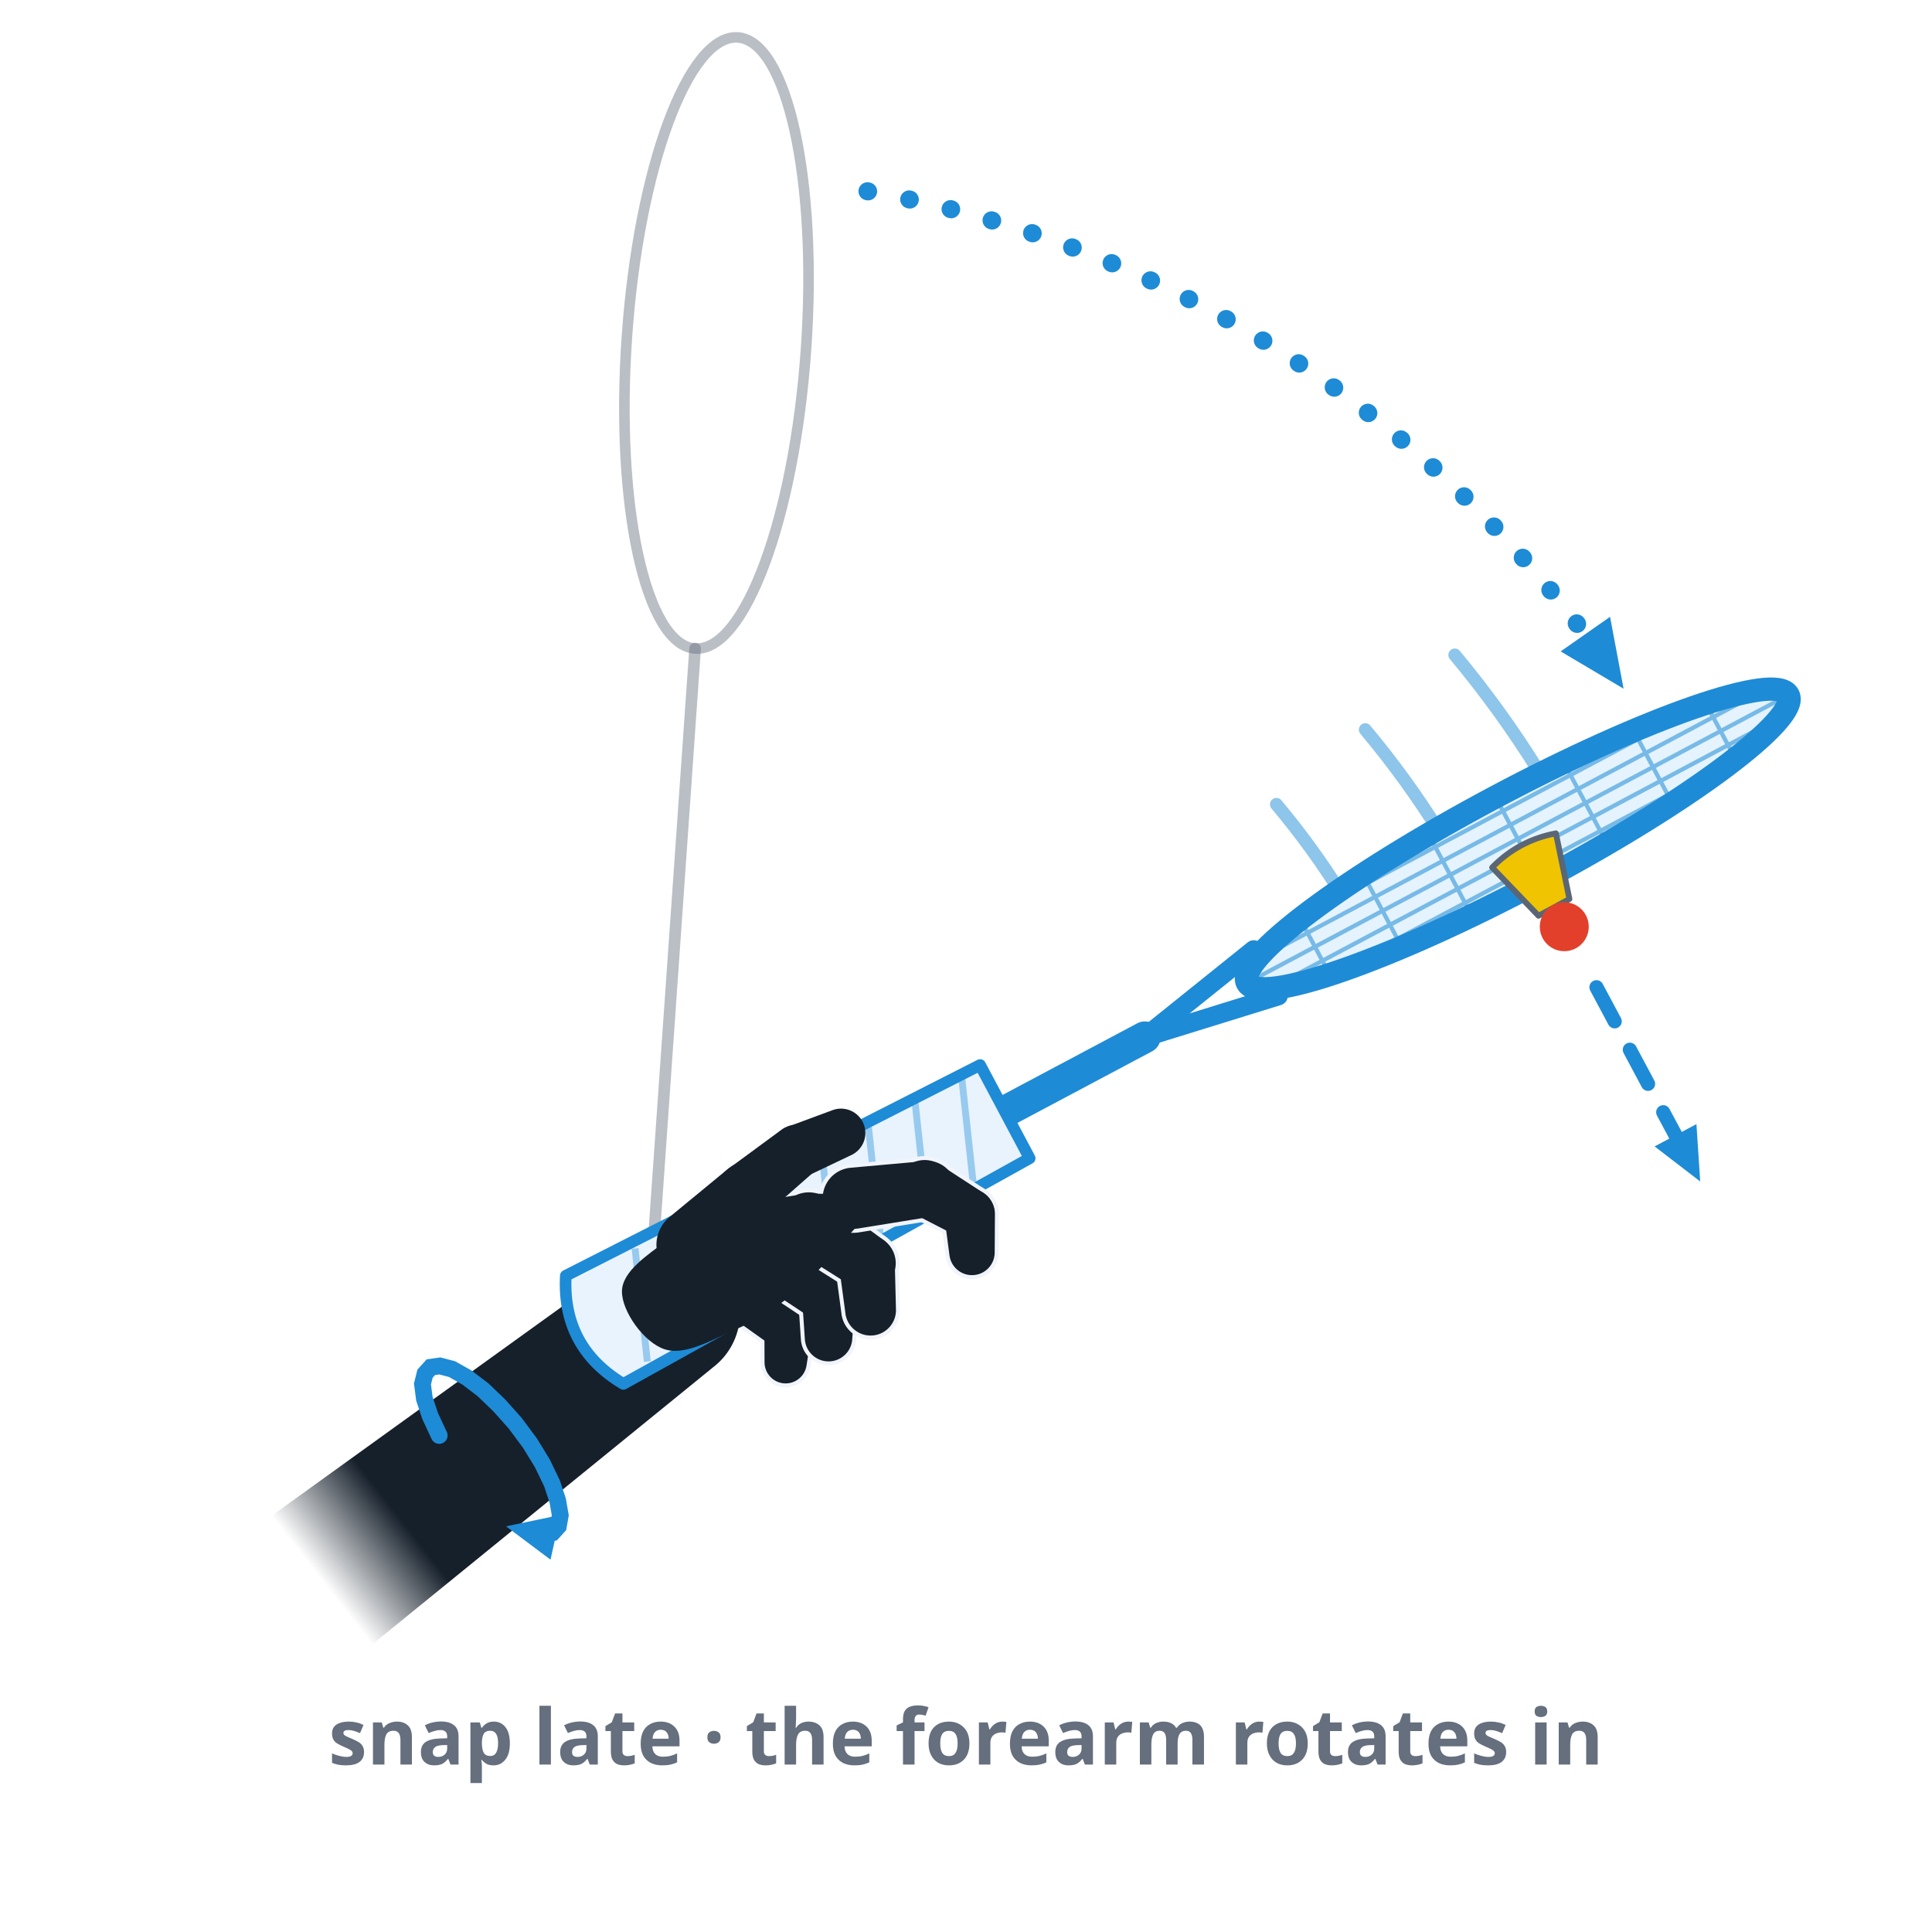
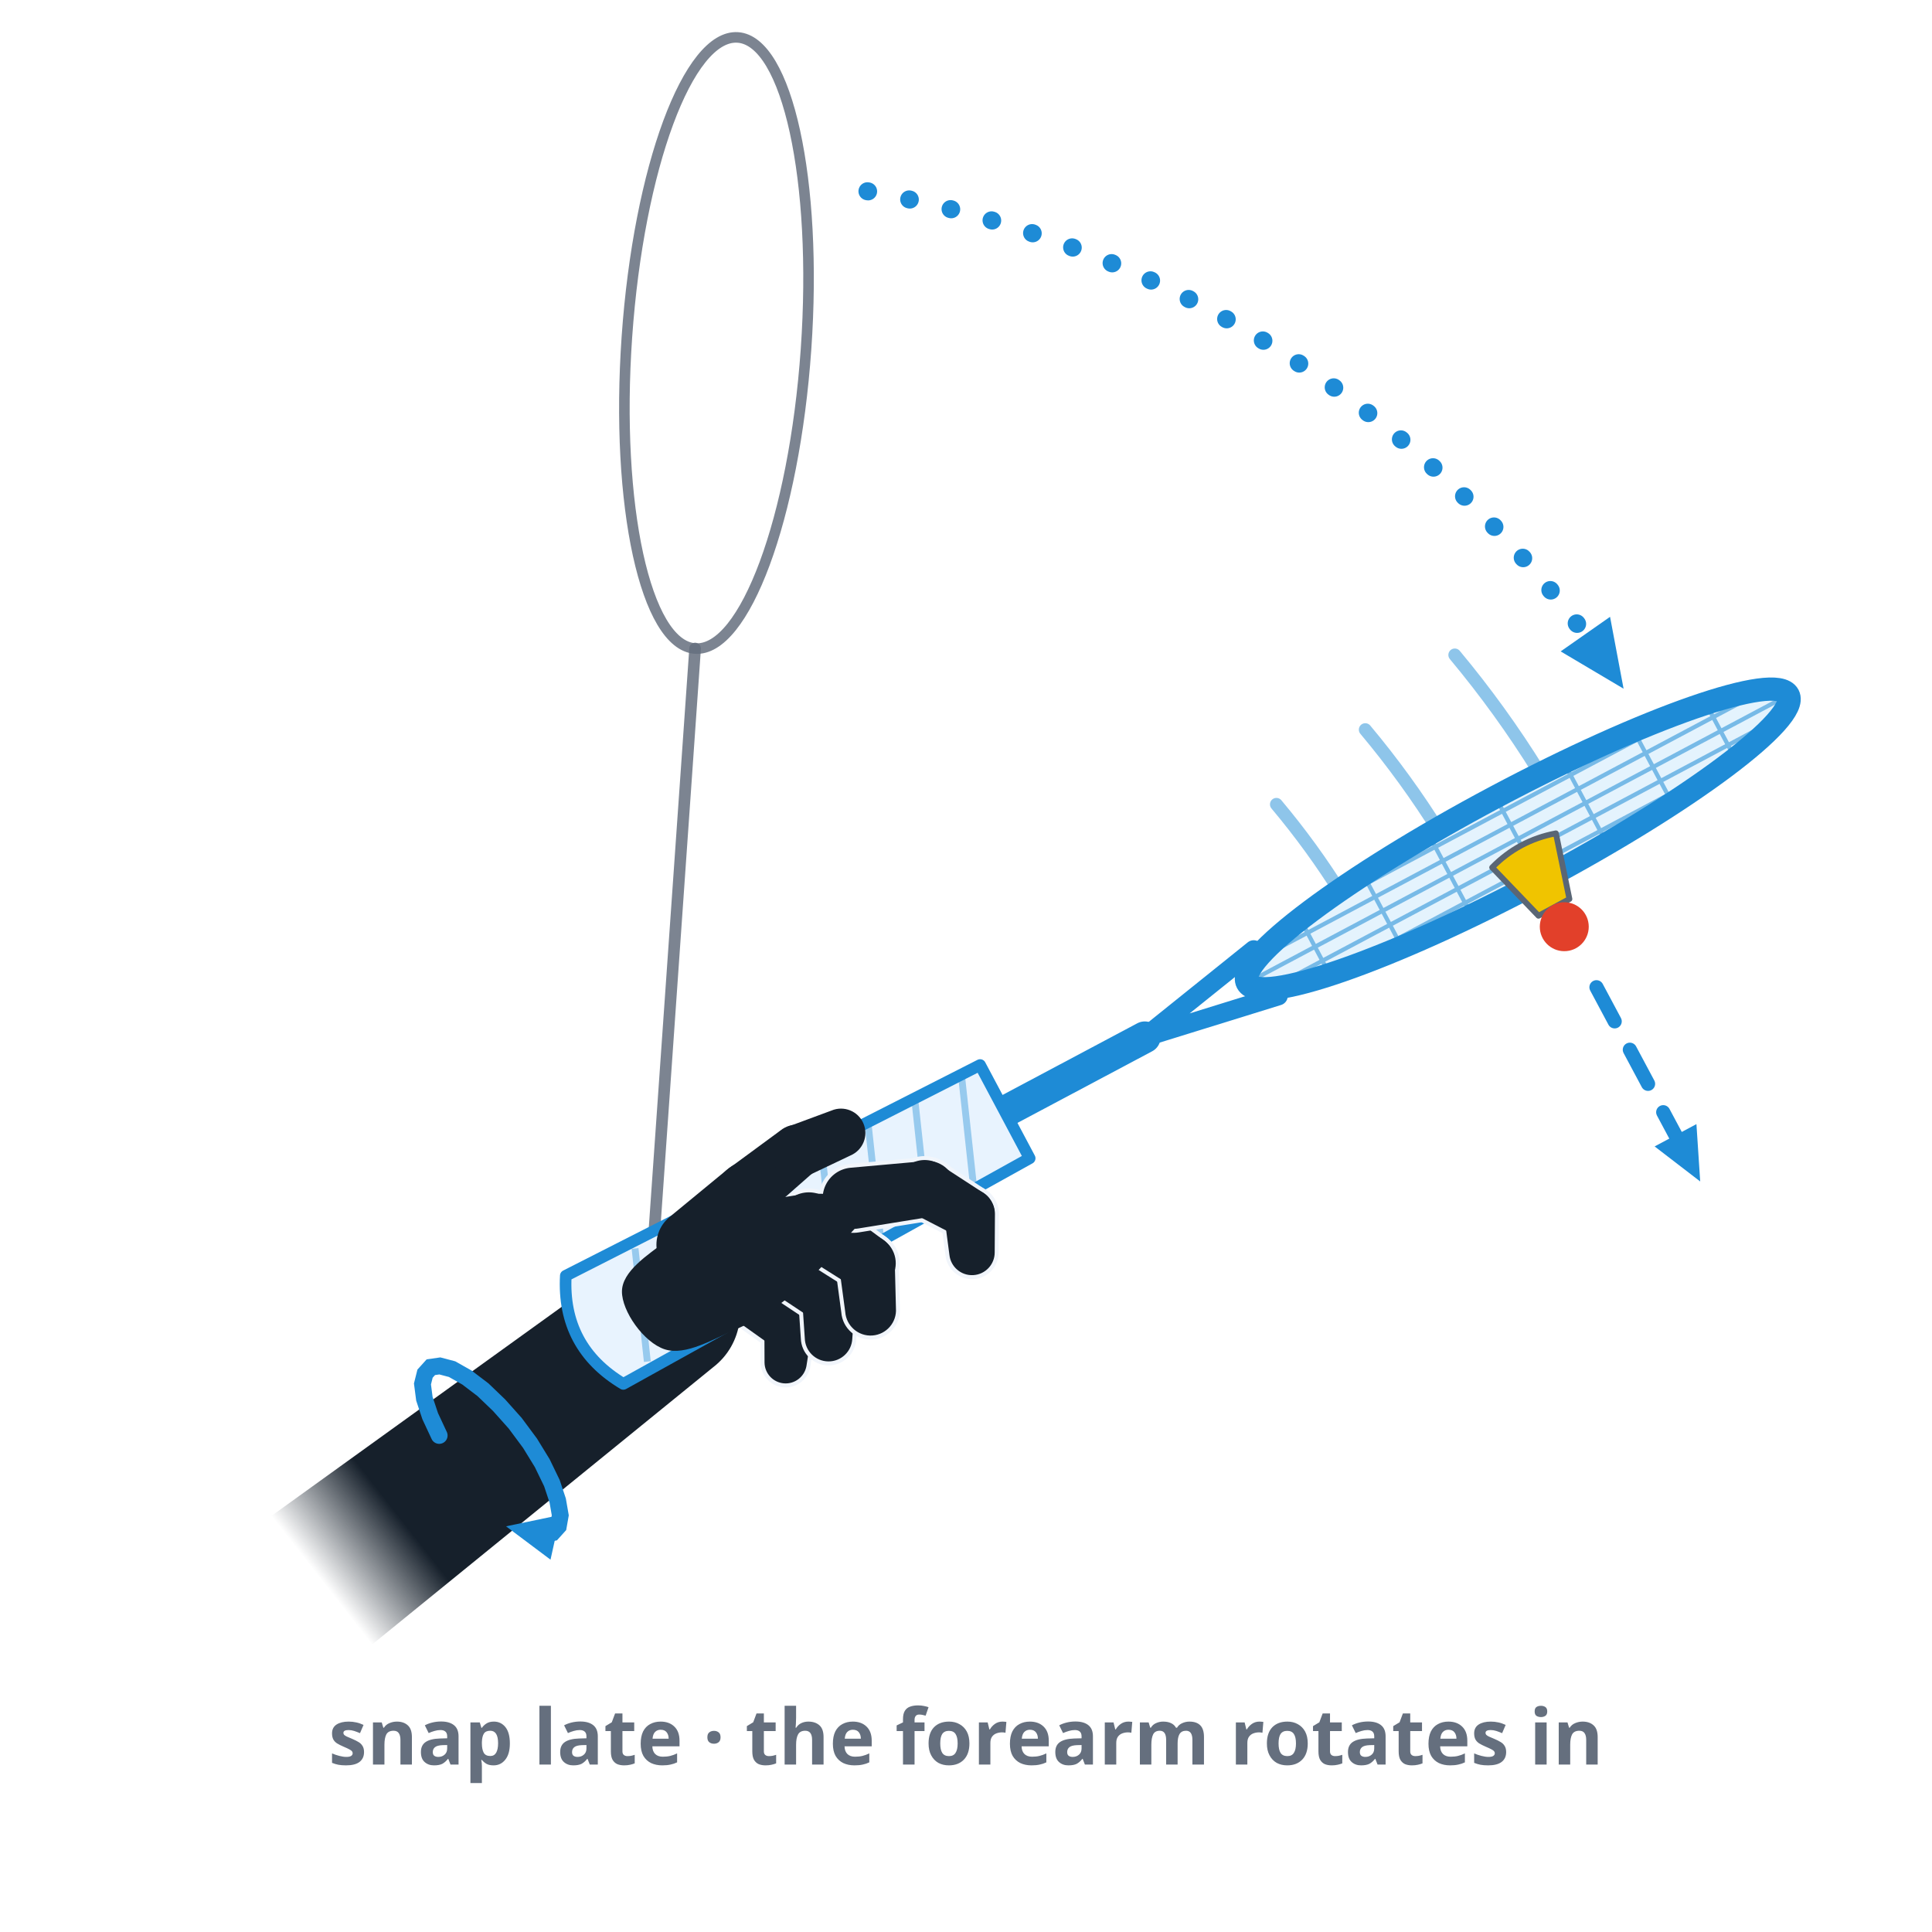
<svg xmlns="http://www.w3.org/2000/svg" viewBox="0 0 300 300" role="img" data-quelle="figuren" aria-label="The wrist snap in close-up: faint, the backswing with the wrist laid back; bold, the moment of contact. The forearm has rotated in, the wrist has snapped forward, and the speeder flies off.">
  <style>
    .s-k{fill:var(--tinte,#16202b)}
    .s-rf{fill:var(--primaer,#38a4f1);opacity:.14}
    .s-rs{fill:none;stroke:var(--primaer-dunkel,#1e8bd6);stroke-width:.8;opacity:.55}
-     .s-gr{fill:none;stroke:var(--tinte-3,#656f7e);stroke-width:2;opacity:.45}
-     .s-gsch{fill:none;stroke:var(--tinte-3,#656f7e);stroke-width:2.2;opacity:.45;stroke-linecap:round}
+     .s-zr{fill:none;stroke:var(--tinte-3,#656f7e);stroke-width:2;opacity:.85}
+     .s-zsch{fill:none;stroke:var(--tinte-3,#656f7e);stroke-width:2.2;opacity:.85;stroke-linecap:round}
    .s-korb{fill:var(--speeder-korb,#f0c400);stroke:var(--tinte-2,#5a6675);stroke-width:.9;stroke-linejoin:round}
    .s-kappe{fill:var(--speeder-kappe,#e2402a)}
    .s-bahn{fill:none;stroke:var(--primaer-dunkel,#1e8bd6);stroke-width:2.8;stroke-dasharray:.1 6.5;stroke-linecap:round}
    .s-bahn2{fill:none;stroke:var(--primaer-dunkel,#1e8bd6);stroke-width:2.2;stroke-dasharray:6 5;stroke-linecap:round}
    .s-mk{fill:var(--primaer-dunkel,#1e8bd6)}
    .s-griff{fill:var(--primaer-weich,#e8f3fe);stroke:var(--primaer-dunkel,#1e8bd6);stroke-width:2.2;stroke-linejoin:round}
    .s-band{fill:none;stroke:var(--primaer-dunkel,#1e8bd6);stroke-width:1.3;opacity:.4}
    .s-rr2{fill:none;stroke:var(--primaer-dunkel,#1e8bd6);stroke-width:4.4}
    .s-rh2{fill:none;stroke:var(--primaer-dunkel,#1e8bd6);stroke-width:3.6;stroke-linecap:round;stroke-linejoin:round}
    .s-rsch2{fill:none;stroke:var(--primaer-dunkel,#1e8bd6);stroke-width:6;stroke-linecap:round}
    .s-rot{fill:none;stroke:var(--primaer-dunkel,#1e8bd6);stroke-width:2.6;stroke-linecap:round}
    .s-x3{fill:var(--flaeche-2,#f1f5fb);stroke:var(--flaeche-2,#f1f5fb);stroke-width:1.5;stroke-linejoin:round}
    .s-tempo{fill:none;stroke:var(--primaer-dunkel,#1e8bd6);stroke-width:2;stroke-linecap:round;opacity:.5}
    .s-ag0{stop-color:var(--tinte,#16202b);stop-opacity:1}
    .s-ag1{stop-color:var(--tinte,#16202b);stop-opacity:0}
    .st{fill:var(--tinte-3,#656f7e);font:600 12px/1 system-ui,sans-serif;text-anchor:middle}
  </style>
  <defs>
    <linearGradient id="u009" gradientUnits="userSpaceOnUse" x1="-92" y1="11" x2="-126" y2="17">
      <stop offset="0" class="s-ag0" />
      <stop offset="0.45" class="s-ag0" />
      <stop offset="1" class="s-ag1" />
    </linearGradient>
    <marker id="p009" viewBox="0 0 10 10" markerWidth="4.4" markerHeight="4.4" refX="5" refY="5" orient="auto">
      <path d="M1,1.2 L9.4,5 L1,8.8 Z" class="s-mk" />
    </marker>
    <marker id="p009b" viewBox="0 0 10 10" markerWidth="3.6" markerHeight="3.6" refX="5" refY="5" orient="auto">
      <path d="M1,1.2 L9.4,5 L1,8.8 Z" class="s-mk" />
    </marker>
  </defs>
  <g transform="translate(104 204) rotate(-86) scale(0.82) translate(44 -4)">
-     <path class="s-gsch" d="M-58,0 L82,0" />
-     <ellipse class="s-gr" cx="140" cy="0" rx="58" ry="17" />
+     <path class="s-zsch" d="M-58,0 L82,0" />
+     <ellipse class="s-zr" cx="140" cy="0" rx="58" ry="17" />
  </g>
  <path class="s-bahn" d="M134.7,29.7 A177,177 0 0 1 249,102.5" marker-end="url(#p009)" />
  <path class="s-tempo" d="M225.9,101.7 A159.1,159.1 0 0 1 238.9,119.7M212,113.3 A141,141 0 0 1 223.6,129.3M198.2,124.9 A123,123 0 0 1 208.3,138.8" />
  <g transform="translate(104 204) rotate(-28) scale(0.82) translate(44 -4)">
    <path fill="url(#u009)" d="M-45.8,-8.9L-130.1,2.6A15.5,15.5 0 1 0 -125,33.2L-41.5,16.8A13,13 0 0 0 -45.8,-8.9Z" />
    <ellipse class="s-rf" cx="140" cy="0" rx="58" ry="9" />
    <path class="s-rs" d="M98.5,-6L181.5,-6M87.5,-3L192.5,-3M84.3,0L195.7,0M87.5,3L192.5,3M98.5,6L181.5,6M96.5,-5.6L96.5,5.6M111,-7.3L111,7.3M125.5,-8.2L125.5,8.2M140,-8.5L140,8.5M154.5,-8.2L154.5,8.2M169,-7.3L169,7.3M183.5,-5.6L183.5,5.6" />
    <ellipse class="s-rr2" cx="140" cy="0" rx="58" ry="9" />
    <path class="s-rh2" d="M60,0 L86,-4.95 M60,0 L86,4.95" />
    <path class="s-rsch2" d="M30,0 L60,0" />
    <path class="s-griff" d="M-58,-11.6 L30,-10 L30,10 L-58,11.6 Q-65,0 -58,-11.6Z" />
    <path class="s-band" d="M-52,10L-44,-10M-42,10L-34,-10M-32,10L-24,-10M-22,10L-14,-10M-12,10L-4,-10M-2,10L6,-10M8,10L16,-10M18,10L26,-10" />
    <g class="s-x3">
      <path d="M-33.4,11.2L-29.5,19A4.5,4.5 0 0 0 -21.3,15.4L-24.4,7.2A4.9,4.9 0 1 0 -33.4,11.2Z" />
      <path d="M-29.5,14.9L-32.5,20.6A4,4 0 0 0 -25.8,24.9L-21.9,19.7A4.5,4.5 0 1 0 -29.5,14.9Z" />
    </g>
    <g class="s-k">
      <path d="M-33.4,11.2L-29.5,19A4.5,4.5 0 0 0 -21.3,15.4L-24.4,7.2A4.9,4.9 0 1 0 -33.4,11.2Z" />
      <path d="M-29.5,14.9L-32.5,20.6A4,4 0 0 0 -25.8,24.9L-21.9,19.7A4.5,4.5 0 1 0 -29.5,14.9Z" />
    </g>
    <g class="s-x3">
      <path d="M-25.7,8.1L-20.4,17.9A5,5 0 0 0 -11.5,13.4L-16.1,3.3A5.4,5.4 0 1 0 -25.7,8.1Z" />
      <path d="M-20.6,13.4L-23.6,20.1A4.5,4.5 0 0 0 -15.7,24.4L-11.8,18.2A5,5 0 1 0 -20.6,13.4Z" />
    </g>
    <g class="s-k">
      <path d="M-25.7,8.1L-20.4,17.9A5,5 0 0 0 -11.5,13.4L-16.1,3.3A5.4,5.4 0 1 0 -25.7,8.1Z" />
      <path d="M-20.6,13.4L-23.6,20.1A4.5,4.5 0 0 0 -15.7,24.4L-11.8,18.2A5,5 0 1 0 -20.6,13.4Z" />
    </g>
    <g class="s-x3">
      <path d="M-17.5,4.4L-11.1,15.6A5.3,5.3 0 0 0 -1.7,10.7L-7.3,-1A5.8,5.8 0 1 0 -17.5,4.4Z" />
      <path d="M-11.5,11.2L-14.5,19.3A4.8,4.8 0 0 0 -5.7,23.2L-1.8,15.4A5.3,5.3 0 1 0 -11.5,11.2Z" />
    </g>
    <g class="s-k">
      <path d="M-17.5,4.4L-11.1,15.6A5.3,5.3 0 0 0 -1.7,10.7L-7.3,-1A5.8,5.8 0 1 0 -17.5,4.4Z" />
      <path d="M-11.5,11.2L-14.5,19.3A4.8,4.8 0 0 0 -5.7,23.2L-1.8,15.4A5.3,5.3 0 1 0 -11.5,11.2Z" />
    </g>
    <g class="s-x3">
      <path d="M-4.9,6.5L8.3,11A5.3,5.3 0 0 0 12.1,1.1L-0.7,-4.3A5.8,5.8 0 1 0 -4.9,6.5Z" />
      <path d="M5.7,9L11.1,16.8A4.8,4.8 0 0 0 19.2,11.7L14.6,3.4A5.3,5.3 0 1 0 5.7,9Z" />
      <path d="M10.5,12.3L8,19A4.3,4.3 0 0 0 15.8,22.6L19.2,16.3A4.8,4.8 0 1 0 10.5,12.3Z" />
    </g>
    <g class="s-k">
      <path d="M-4.9,6.5L8.3,11A5.3,5.3 0 0 0 12.1,1.1L-0.7,-4.3A5.8,5.8 0 1 0 -4.9,6.5Z" />
      <path d="M5.7,9L11.1,16.8A4.8,4.8 0 0 0 19.2,11.7L14.6,3.4A5.3,5.3 0 1 0 5.7,9Z" />
      <path d="M10.5,12.3L8,19A4.3,4.3 0 0 0 15.8,22.6L19.2,16.3A4.8,4.8 0 1 0 10.5,12.3Z" />
    </g>
    <g class="s-k">
      <path d="M-50,-4C-48.2,-7.3 -42.6,-7.8 -38,-8.5C-33.4,-9.2 -29.2,-8.5 -25,-8C-20.8,-7.4 -18.3,-6.6 -15,-5.5C-11.7,-4.4 -9.6,-3.6 -7,-2C-4.4,-0.3 -0.6,1.8 -1,3.5C-1.4,5.2 -5.3,6 -9,7.5C-12.7,9 -16.4,10.6 -21,11.5C-25.6,12.4 -29,12.9 -34,12.5C-38.9,12.1 -45.1,12.5 -48,9.5C-50.9,6.5 -51.8,-0.7 -50,-4Z" />
      <path d="M-31.6,0.8L-18,-4.4A5.6,5.6 0 0 0 -21.1,-15.1L-35.4,-12.2A6.8,6.8 0 1 0 -31.6,0.8Z" />
      <path d="M-18.7,-4.2L-7.3,-6.9A5,5 0 0 0 -9.2,-16.8L-20.8,-15.1A5.6,5.6 0 1 0 -18.7,-4.2Z" />
      <path d="M-8.7,-6.8L0.3,-6.4A4.6,4.6 0 0 0 1.1,-15.6L-7.8,-16.8A5,5 0 1 0 -8.7,-6.8Z" />
    </g>
  </g>
  <path class="s-rot" d="M68.2,222.9L66.8,219.9L65.9,217.2L65.6,214.9L66,213.3L66.9,212.3L68.3,212.1L70.2,212.6L72.5,213.9L75,215.8L77.5,218.2L80,221L82.3,224.1L84.2,227.2L85.7,230.3L86.6,233L87,235.3L86.7,237L85.8,238L84.4,238.3L82.6,237.9" marker-end="url(#p009b)" />
  <path class="s-bahn2" d="M247.9,153.3L262,179.7" marker-end="url(#p009)" />
  <path class="s-korb" d="M238.9,142.2L231.7,134.7Q235.8,130.5 241.6,129.4L243.7,139.6Z" />
  <path class="s-kappe" d="M239.1,143.9a3.8,3.8 0 1 0 7.6,0a3.8,3.8 0 1 0 -7.6,0Z" />
  <text class="st" x="150" y="274">snap late · the forearm rotates in</text>
</svg>
